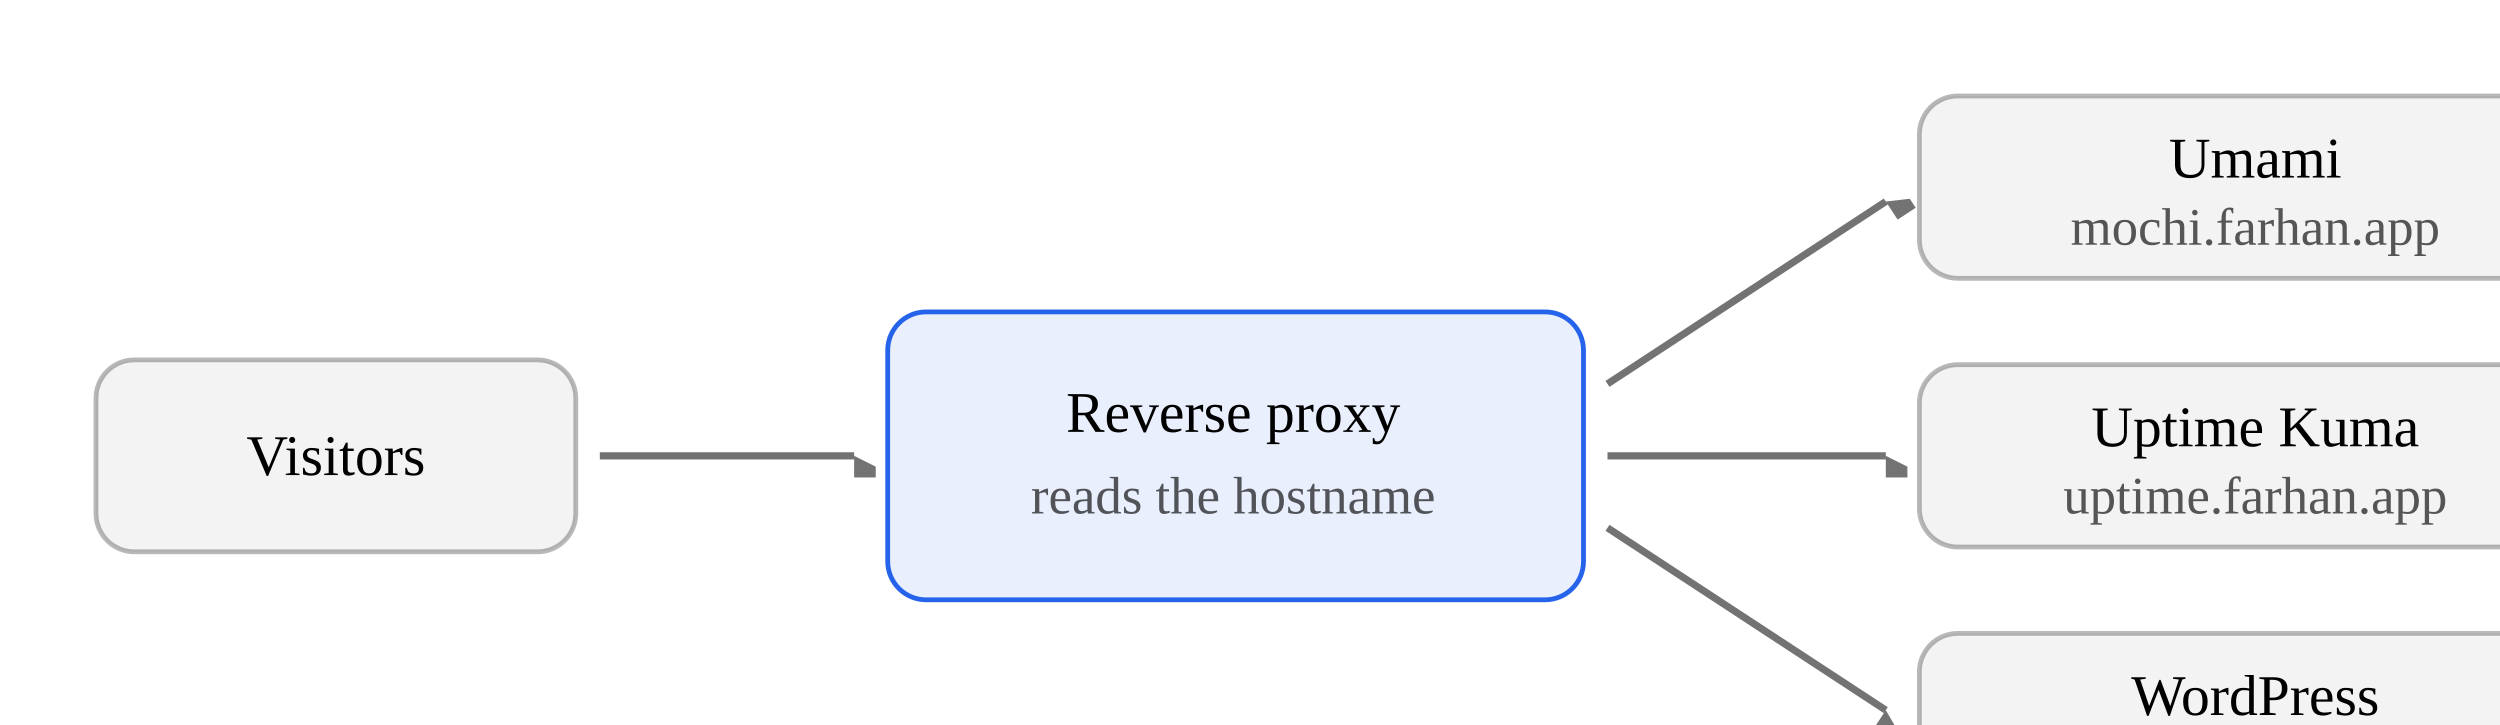
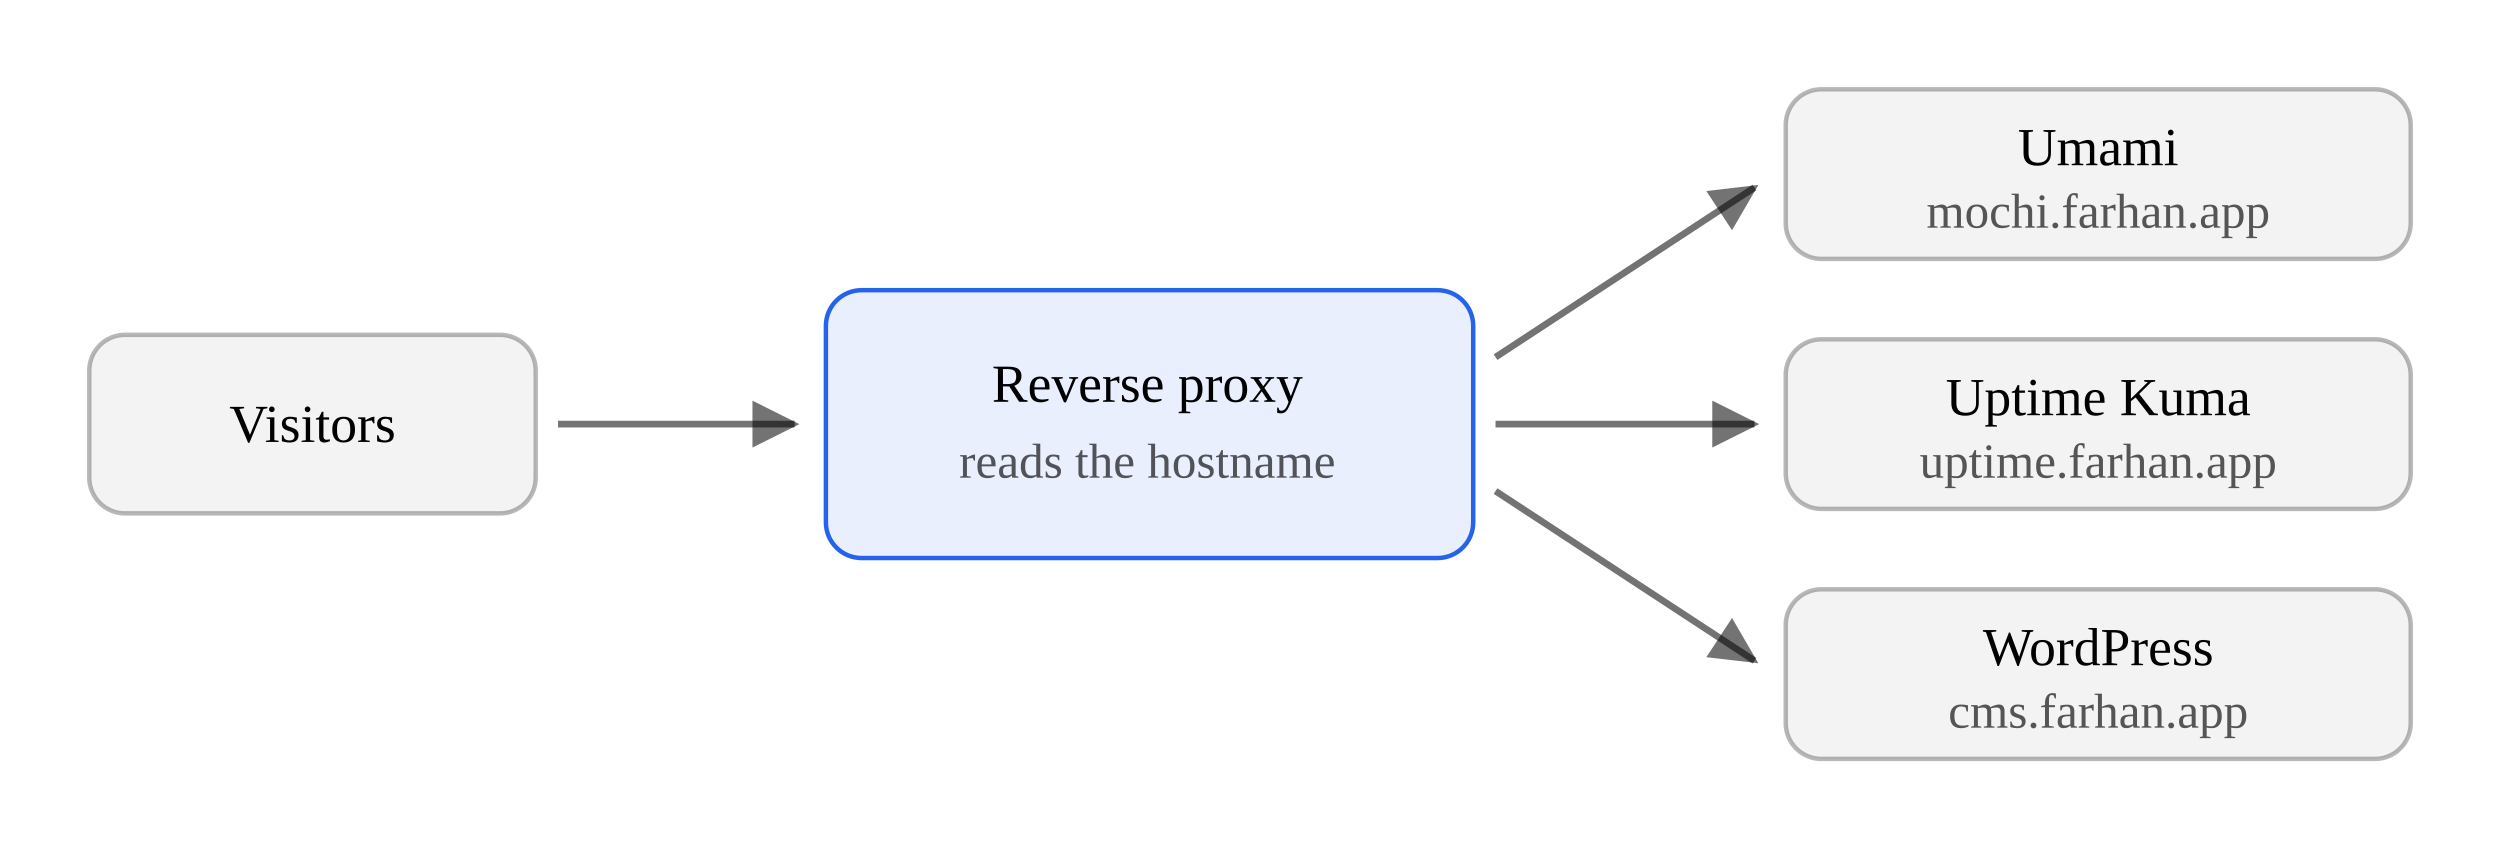
- <svg xmlns="http://www.w3.org/2000/svg" aria-label="Diagram: visitors reach a reverse proxy, which reads the hostname and forwards each request to the matching app" role="img" style="display:block;width:100%;max-width:560px;height:auto;margin:0 auto" viewbox="0 0 560 190">
+ <svg xmlns="http://www.w3.org/2000/svg" viewBox="0 0 560 190" role="img" aria-label="Diagram: visitors reach a reverse proxy, which reads the hostname and forwards each request to the matching app" style="display:block;width:100%;max-width:560px;height:auto;margin:0 auto">
  <defs>
-     <marker id="arrC" markerheight="7" markerwidth="7" orient="auto-start-reverse" refx="9" refy="5" viewbox="0 0 10 10">
+     <marker id="arrC" viewBox="0 0 10 10" refX="9" refY="5" markerWidth="7" markerHeight="7" orient="auto-start-reverse">
      <path d="M0 0L10 5L0 10z" fill="currentColor" fill-opacity=".55" />
    </marker>
  </defs>
-   <rect class="box" fill="currentColor" fill-opacity=".05" height="40" rx="8" stroke="currentColor" stroke-opacity=".28" width="100" x="20" y="75" />
-   <text fill="currentColor" font-size="12" text-anchor="middle" x="70" y="99">Visitors</text>
-   <rect class="box-accent" fill="#2563eb" fill-opacity=".1" height="60" rx="8" stroke="#2563eb" width="145" x="185" y="65" />
-   <text fill="currentColor" font-size="12" text-anchor="middle" x="257" y="90">Reverse proxy</text>
-   <text class="t-muted" fill="currentColor" fill-opacity=".65" font-size="11" text-anchor="middle" x="257" y="107">reads the hostname</text>
-   <rect class="box" fill="currentColor" fill-opacity=".05" height="38" rx="8" stroke="currentColor" stroke-opacity=".28" width="140" x="400" y="20" />
-   <text fill="currentColor" font-size="12" text-anchor="middle" x="470" y="37">Umami</text>
-   <text class="t-muted" fill="currentColor" fill-opacity=".65" font-size="11" text-anchor="middle" x="470" y="51">mochi.farhan.app</text>
-   <rect class="box" fill="currentColor" fill-opacity=".05" height="38" rx="8" stroke="currentColor" stroke-opacity=".28" width="140" x="400" y="76" />
-   <text fill="currentColor" font-size="12" text-anchor="middle" x="470" y="93">Uptime Kuma</text>
-   <text class="t-muted" fill="currentColor" fill-opacity=".65" font-size="11" text-anchor="middle" x="470" y="107">uptime.farhan.app</text>
-   <rect class="box" fill="currentColor" fill-opacity=".05" height="38" rx="8" stroke="currentColor" stroke-opacity=".28" width="140" x="400" y="132" />
-   <text fill="currentColor" font-size="12" text-anchor="middle" x="470" y="149">WordPress</text>
-   <text class="t-muted" fill="currentColor" fill-opacity=".65" font-size="11" text-anchor="middle" x="470" y="163">cms.farhan.app</text>
-   <line class="arrow" fill="none" marker-end="url(#arrC)" stroke="currentColor" stroke-opacity=".55" stroke-width="1.5" x1="125" x2="178" y1="95" y2="95" />
-   <line class="arrow" fill="none" marker-end="url(#arrC)" stroke="currentColor" stroke-opacity=".55" stroke-width="1.5" x1="335" x2="393" y1="80" y2="42" />
-   <line class="arrow" fill="none" marker-end="url(#arrC)" stroke="currentColor" stroke-opacity=".55" stroke-width="1.5" x1="335" x2="393" y1="95" y2="95" />
-   <line class="arrow" fill="none" marker-end="url(#arrC)" stroke="currentColor" stroke-opacity=".55" stroke-width="1.5" x1="335" x2="393" y1="110" y2="148" />
+   <rect class="box" x="20" y="75" width="100" height="40" rx="8" fill="currentColor" fill-opacity=".05" stroke="currentColor" stroke-opacity=".28" />
+   <text x="70" y="99" text-anchor="middle" fill="currentColor" font-size="12">Visitors</text>
+   <rect class="box-accent" x="185" y="65" width="145" height="60" rx="8" fill="#2563eb" fill-opacity=".1" stroke="#2563eb" />
+   <text x="257" y="90" text-anchor="middle" fill="currentColor" font-size="12">Reverse proxy</text>
+   <text x="257" y="107" text-anchor="middle" class="t-muted" fill="currentColor" font-size="11" fill-opacity=".65">reads the hostname</text>
+   <rect class="box" x="400" y="20" width="140" height="38" rx="8" fill="currentColor" fill-opacity=".05" stroke="currentColor" stroke-opacity=".28" />
+   <text x="470" y="37" text-anchor="middle" fill="currentColor" font-size="12">Umami</text>
+   <text x="470" y="51" text-anchor="middle" class="t-muted" fill="currentColor" font-size="11" fill-opacity=".65">mochi.farhan.app</text>
+   <rect class="box" x="400" y="76" width="140" height="38" rx="8" fill="currentColor" fill-opacity=".05" stroke="currentColor" stroke-opacity=".28" />
+   <text x="470" y="93" text-anchor="middle" fill="currentColor" font-size="12">Uptime Kuma</text>
+   <text x="470" y="107" text-anchor="middle" class="t-muted" fill="currentColor" font-size="11" fill-opacity=".65">uptime.farhan.app</text>
+   <rect class="box" x="400" y="132" width="140" height="38" rx="8" fill="currentColor" fill-opacity=".05" stroke="currentColor" stroke-opacity=".28" />
+   <text x="470" y="149" text-anchor="middle" fill="currentColor" font-size="12">WordPress</text>
+   <text x="470" y="163" text-anchor="middle" class="t-muted" fill="currentColor" font-size="11" fill-opacity=".65">cms.farhan.app</text>
+   <line class="arrow" x1="125" y1="95" x2="178" y2="95" marker-end="url(#arrC)" stroke="currentColor" stroke-opacity=".55" fill="none" stroke-width="1.5" />
+   <line class="arrow" x1="335" y1="80" x2="393" y2="42" marker-end="url(#arrC)" stroke="currentColor" stroke-opacity=".55" fill="none" stroke-width="1.5" />
+   <line class="arrow" x1="335" y1="95" x2="393" y2="95" marker-end="url(#arrC)" stroke="currentColor" stroke-opacity=".55" fill="none" stroke-width="1.5" />
+   <line class="arrow" x1="335" y1="110" x2="393" y2="148" marker-end="url(#arrC)" stroke="currentColor" stroke-opacity=".55" fill="none" stroke-width="1.5" />
</svg>
